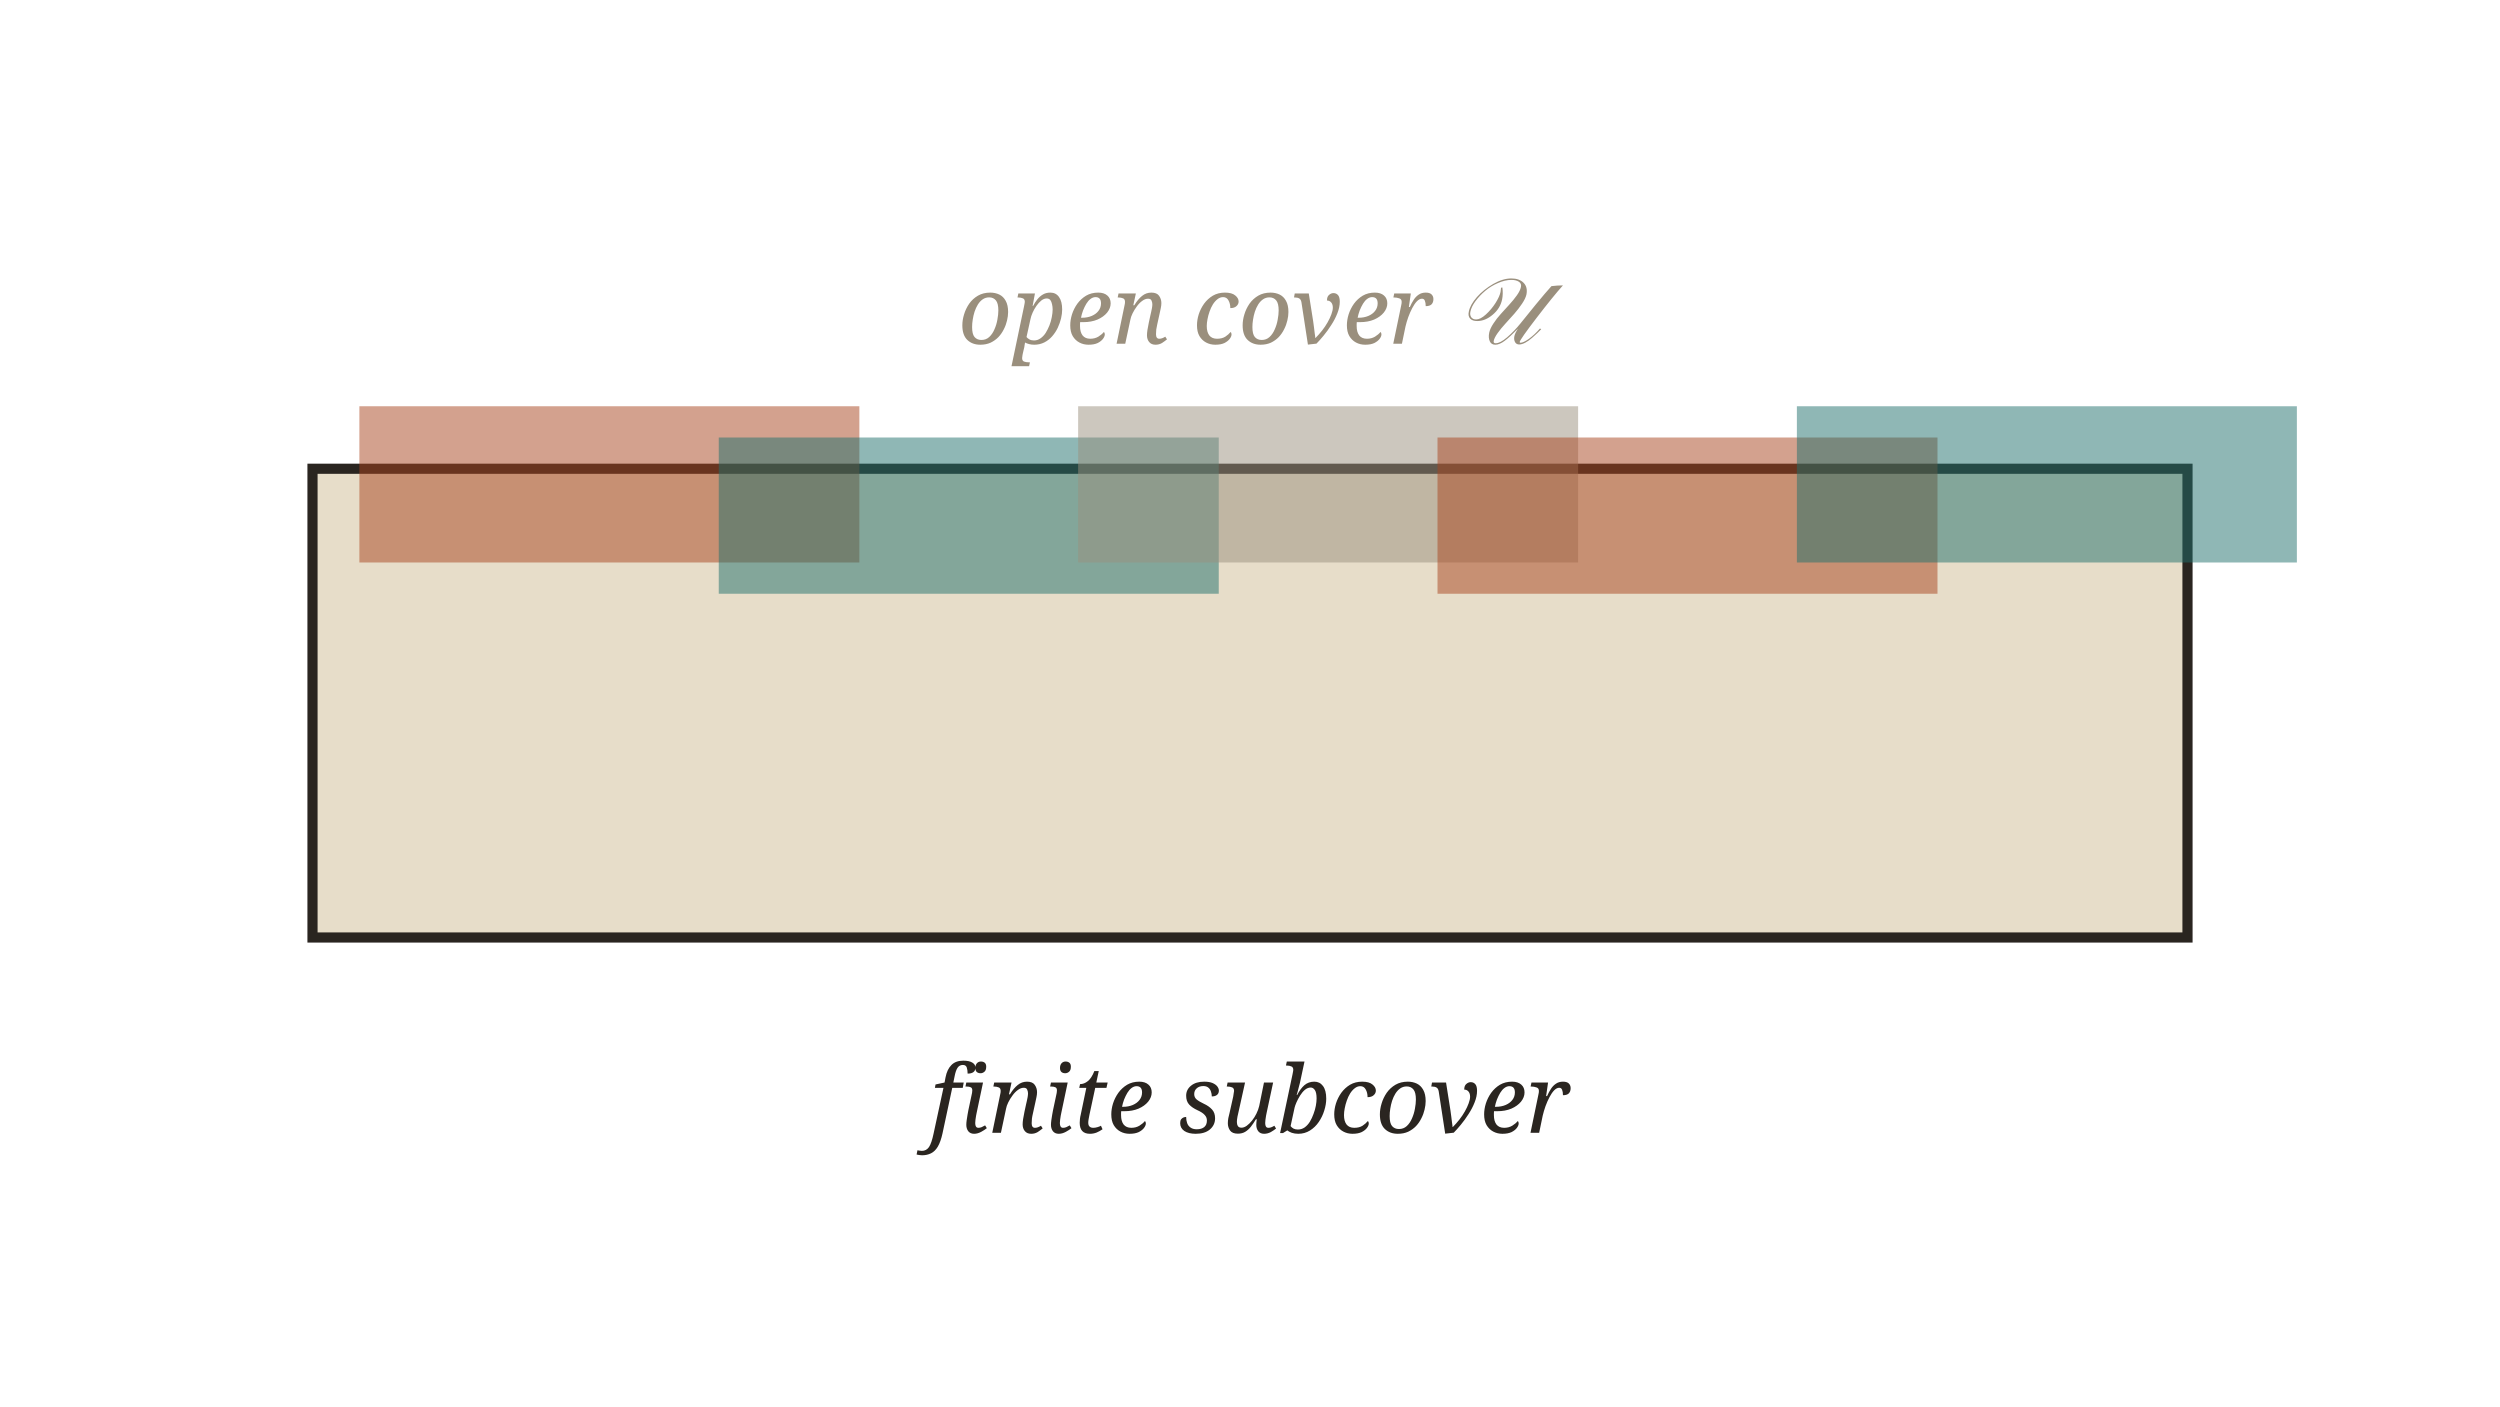
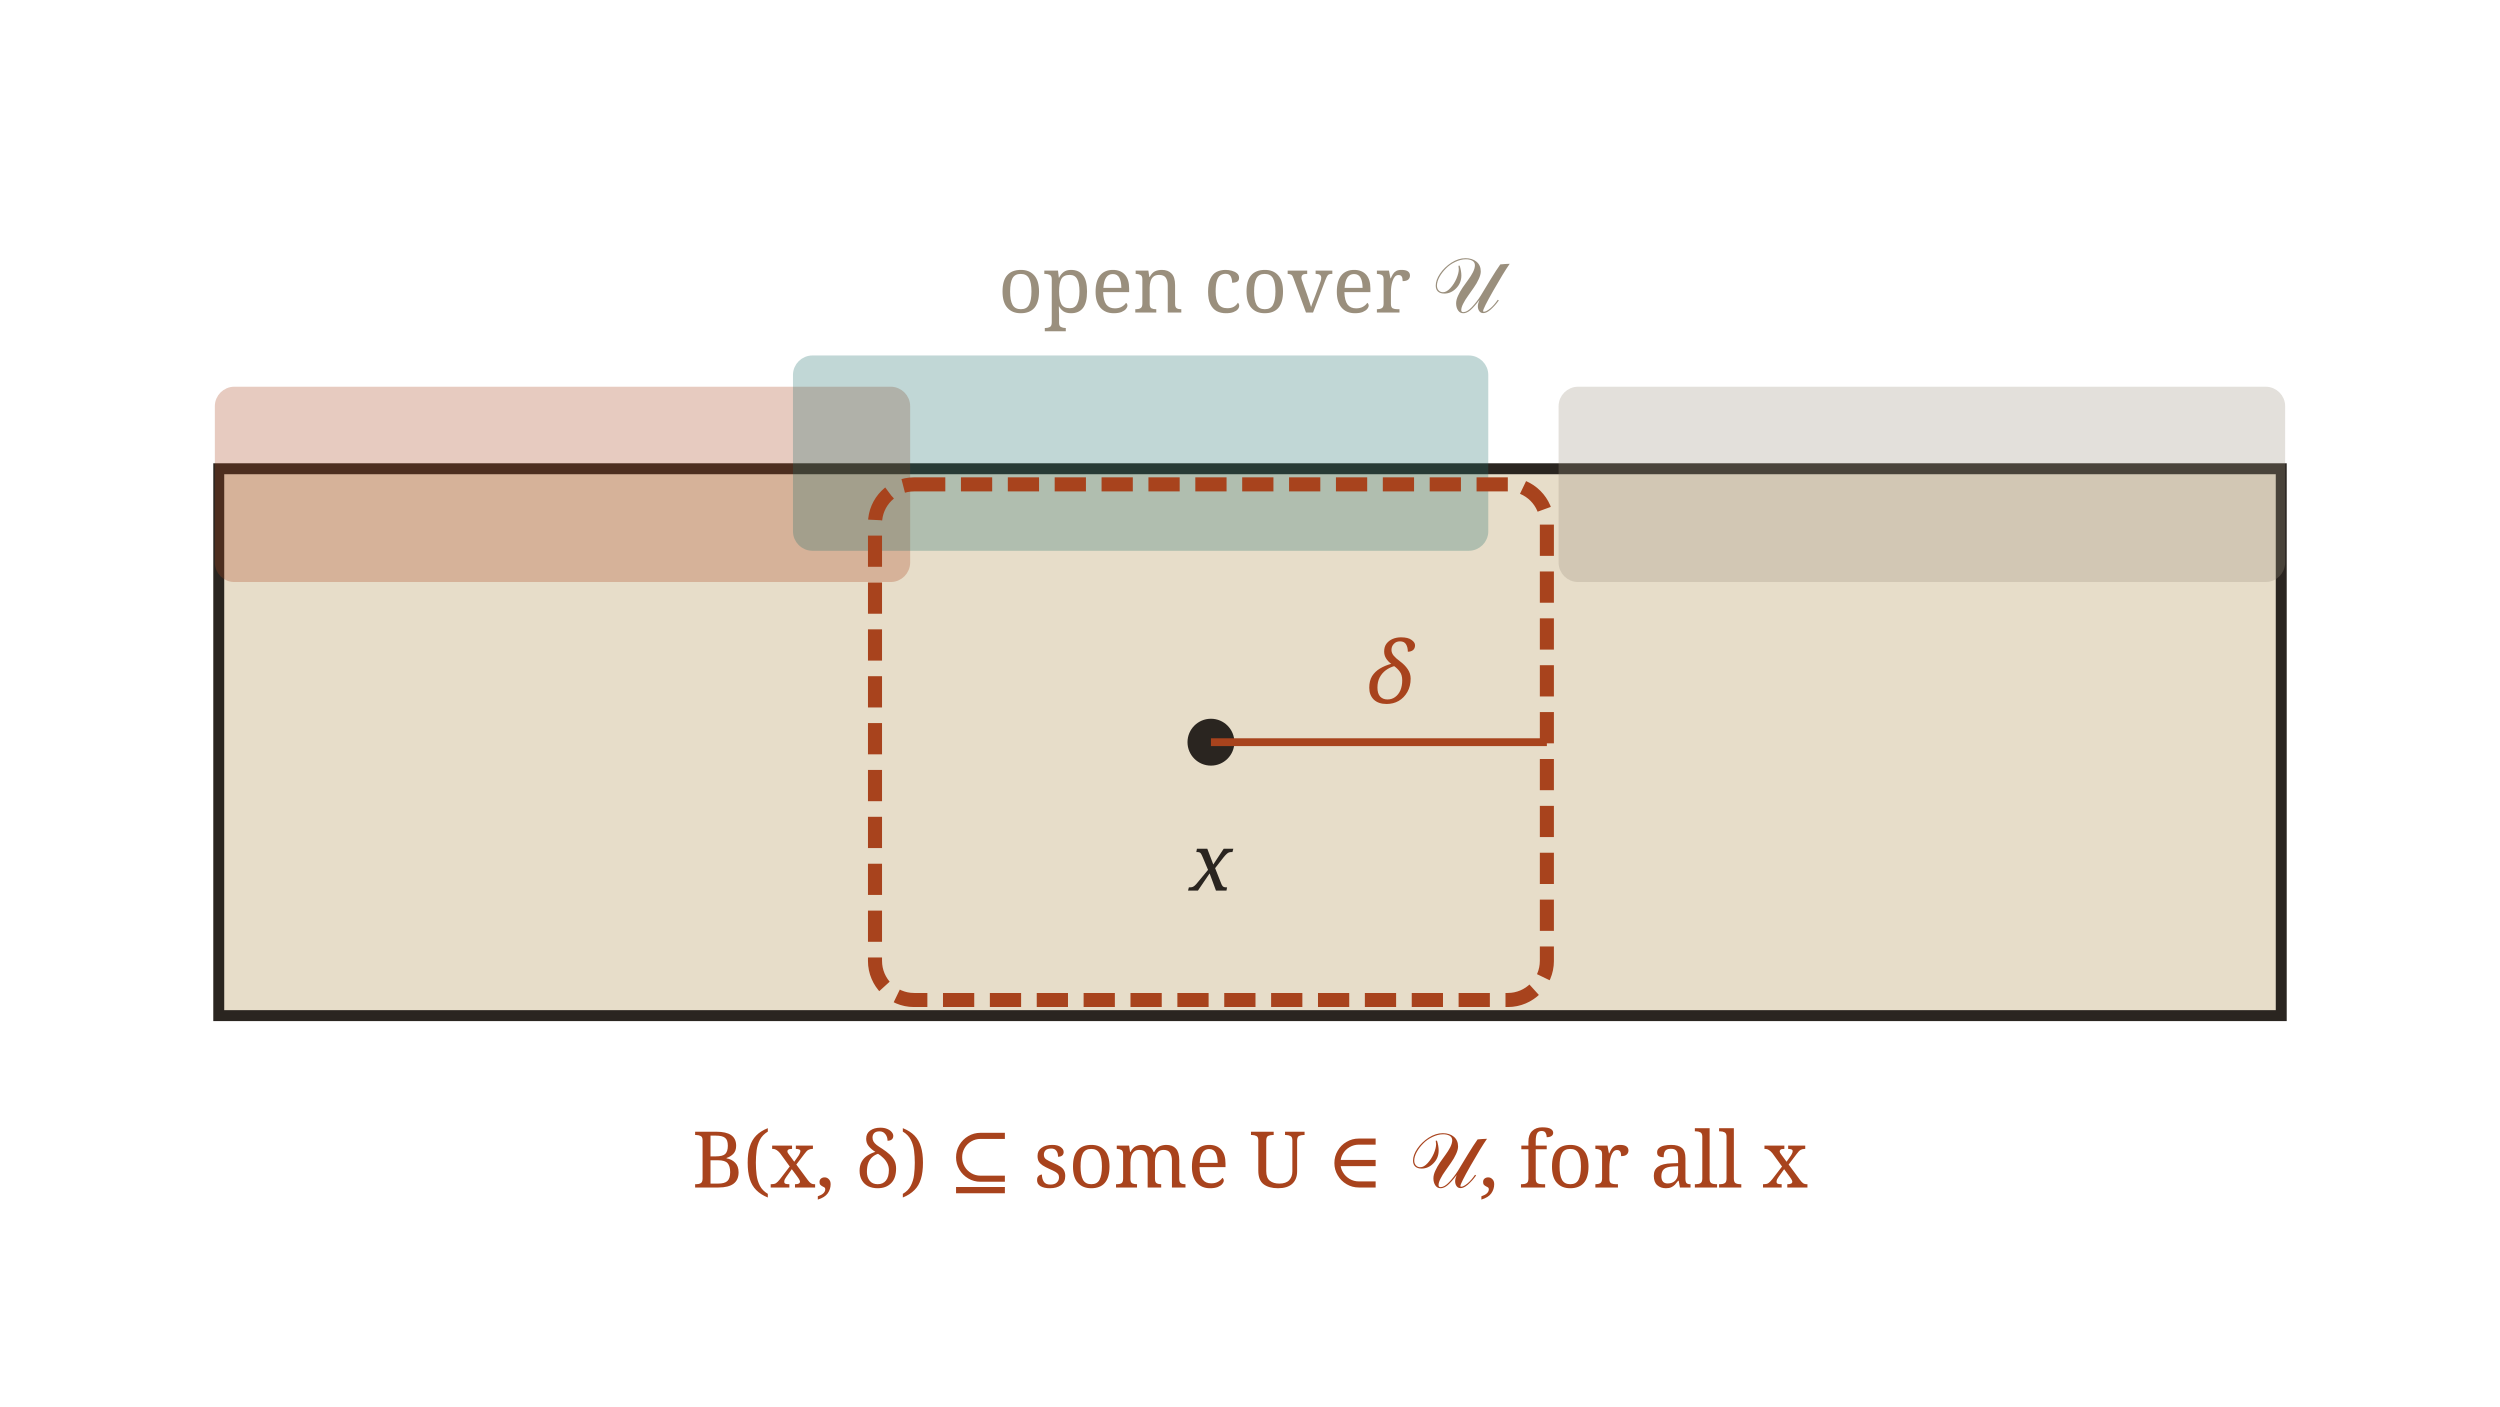
<svg xmlns="http://www.w3.org/2000/svg" viewBox="0 0 320 180" font-family="'Newsreader',Georgia,serif" role="img">
-   <rect x="40" y="60" width="240" height="60" fill="var(--dia-fill,#e7ddc9)" stroke="var(--dia-ink,#2a2520)" stroke-width="1.3" />
-   <rect x="46" y="52" width="64" height="20" fill="var(--dia-acc,#a8431d)" opacity="0.5" />
-   <rect x="92" y="56" width="64" height="20" fill="var(--dia-acc2,#1f6f6b)" opacity="0.5" />
-   <rect x="138" y="52" width="64" height="20" fill="var(--dia-mut,#9a8f7d)" opacity="0.5" />
-   <rect x="184" y="56" width="64" height="20" fill="var(--dia-acc,#a8431d)" opacity="0.5" />
-   <rect x="230" y="52" width="64" height="20" fill="var(--dia-acc2,#1f6f6b)" opacity="0.5" />
-   <text x="160" y="145" font-size="12" fill="var(--dia-ink,#2a2520)" text-anchor="middle" font-weight="normal" font-style="italic">finite subcover</text>
-   <text x="160" y="44" font-size="12" fill="var(--dia-mut,#9a8f7d)" text-anchor="middle" font-weight="normal" font-style="italic">open cover  𝒰</text>
+   <rect x="28" y="60" width="264" height="70" fill="var(--dia-fill,#e7ddc9)" stroke="var(--dia-ink,#2a2520)" stroke-width="1.4" />
+   <rect x="28" y="50" width="88" height="24" rx="2" fill="var(--dia-acc,#a8431d)" opacity="0.28" stroke="var(--dia-acc,#a8431d)" stroke-width="1" />
+   <rect x="102" y="46" width="88" height="24" rx="2" fill="var(--dia-acc2,#1f6f6b)" opacity="0.28" stroke="var(--dia-acc2,#1f6f6b)" stroke-width="1" />
+   <rect x="200" y="50" width="92" height="24" rx="2" fill="var(--dia-mut,#9a8f7d)" opacity="0.28" stroke="var(--dia-mut,#9a8f7d)" stroke-width="1" />
+   <text x="160" y="40" font-size="10" fill="var(--dia-mut,#9a8f7d)" text-anchor="middle">open cover 𝒰</text>
+   <circle cx="155" cy="95" r="3" fill="var(--dia-ink,#2a2520)" />
+   <text x="155" y="114" font-size="10" fill="var(--dia-ink,#2a2520)" text-anchor="middle" font-style="italic">x</text>
+   <rect x="112" y="62" width="86" height="66" rx="5" fill="none" stroke="var(--dia-acc,#a8431d)" stroke-width="1.8" stroke-dasharray="4,2" />
+   <line x1="155" y1="95" x2="198" y2="95" stroke="var(--dia-acc,#a8431d)" stroke-width="1" />
+   <text x="178" y="90" font-size="11" fill="var(--dia-acc,#a8431d)" text-anchor="middle" font-style="italic">δ</text>
+   <text x="160" y="152" font-size="10" fill="var(--dia-acc,#a8431d)" text-anchor="middle">B(x, δ) ⊆ some U ∈ 𝒰,  for all x</text>
</svg>
